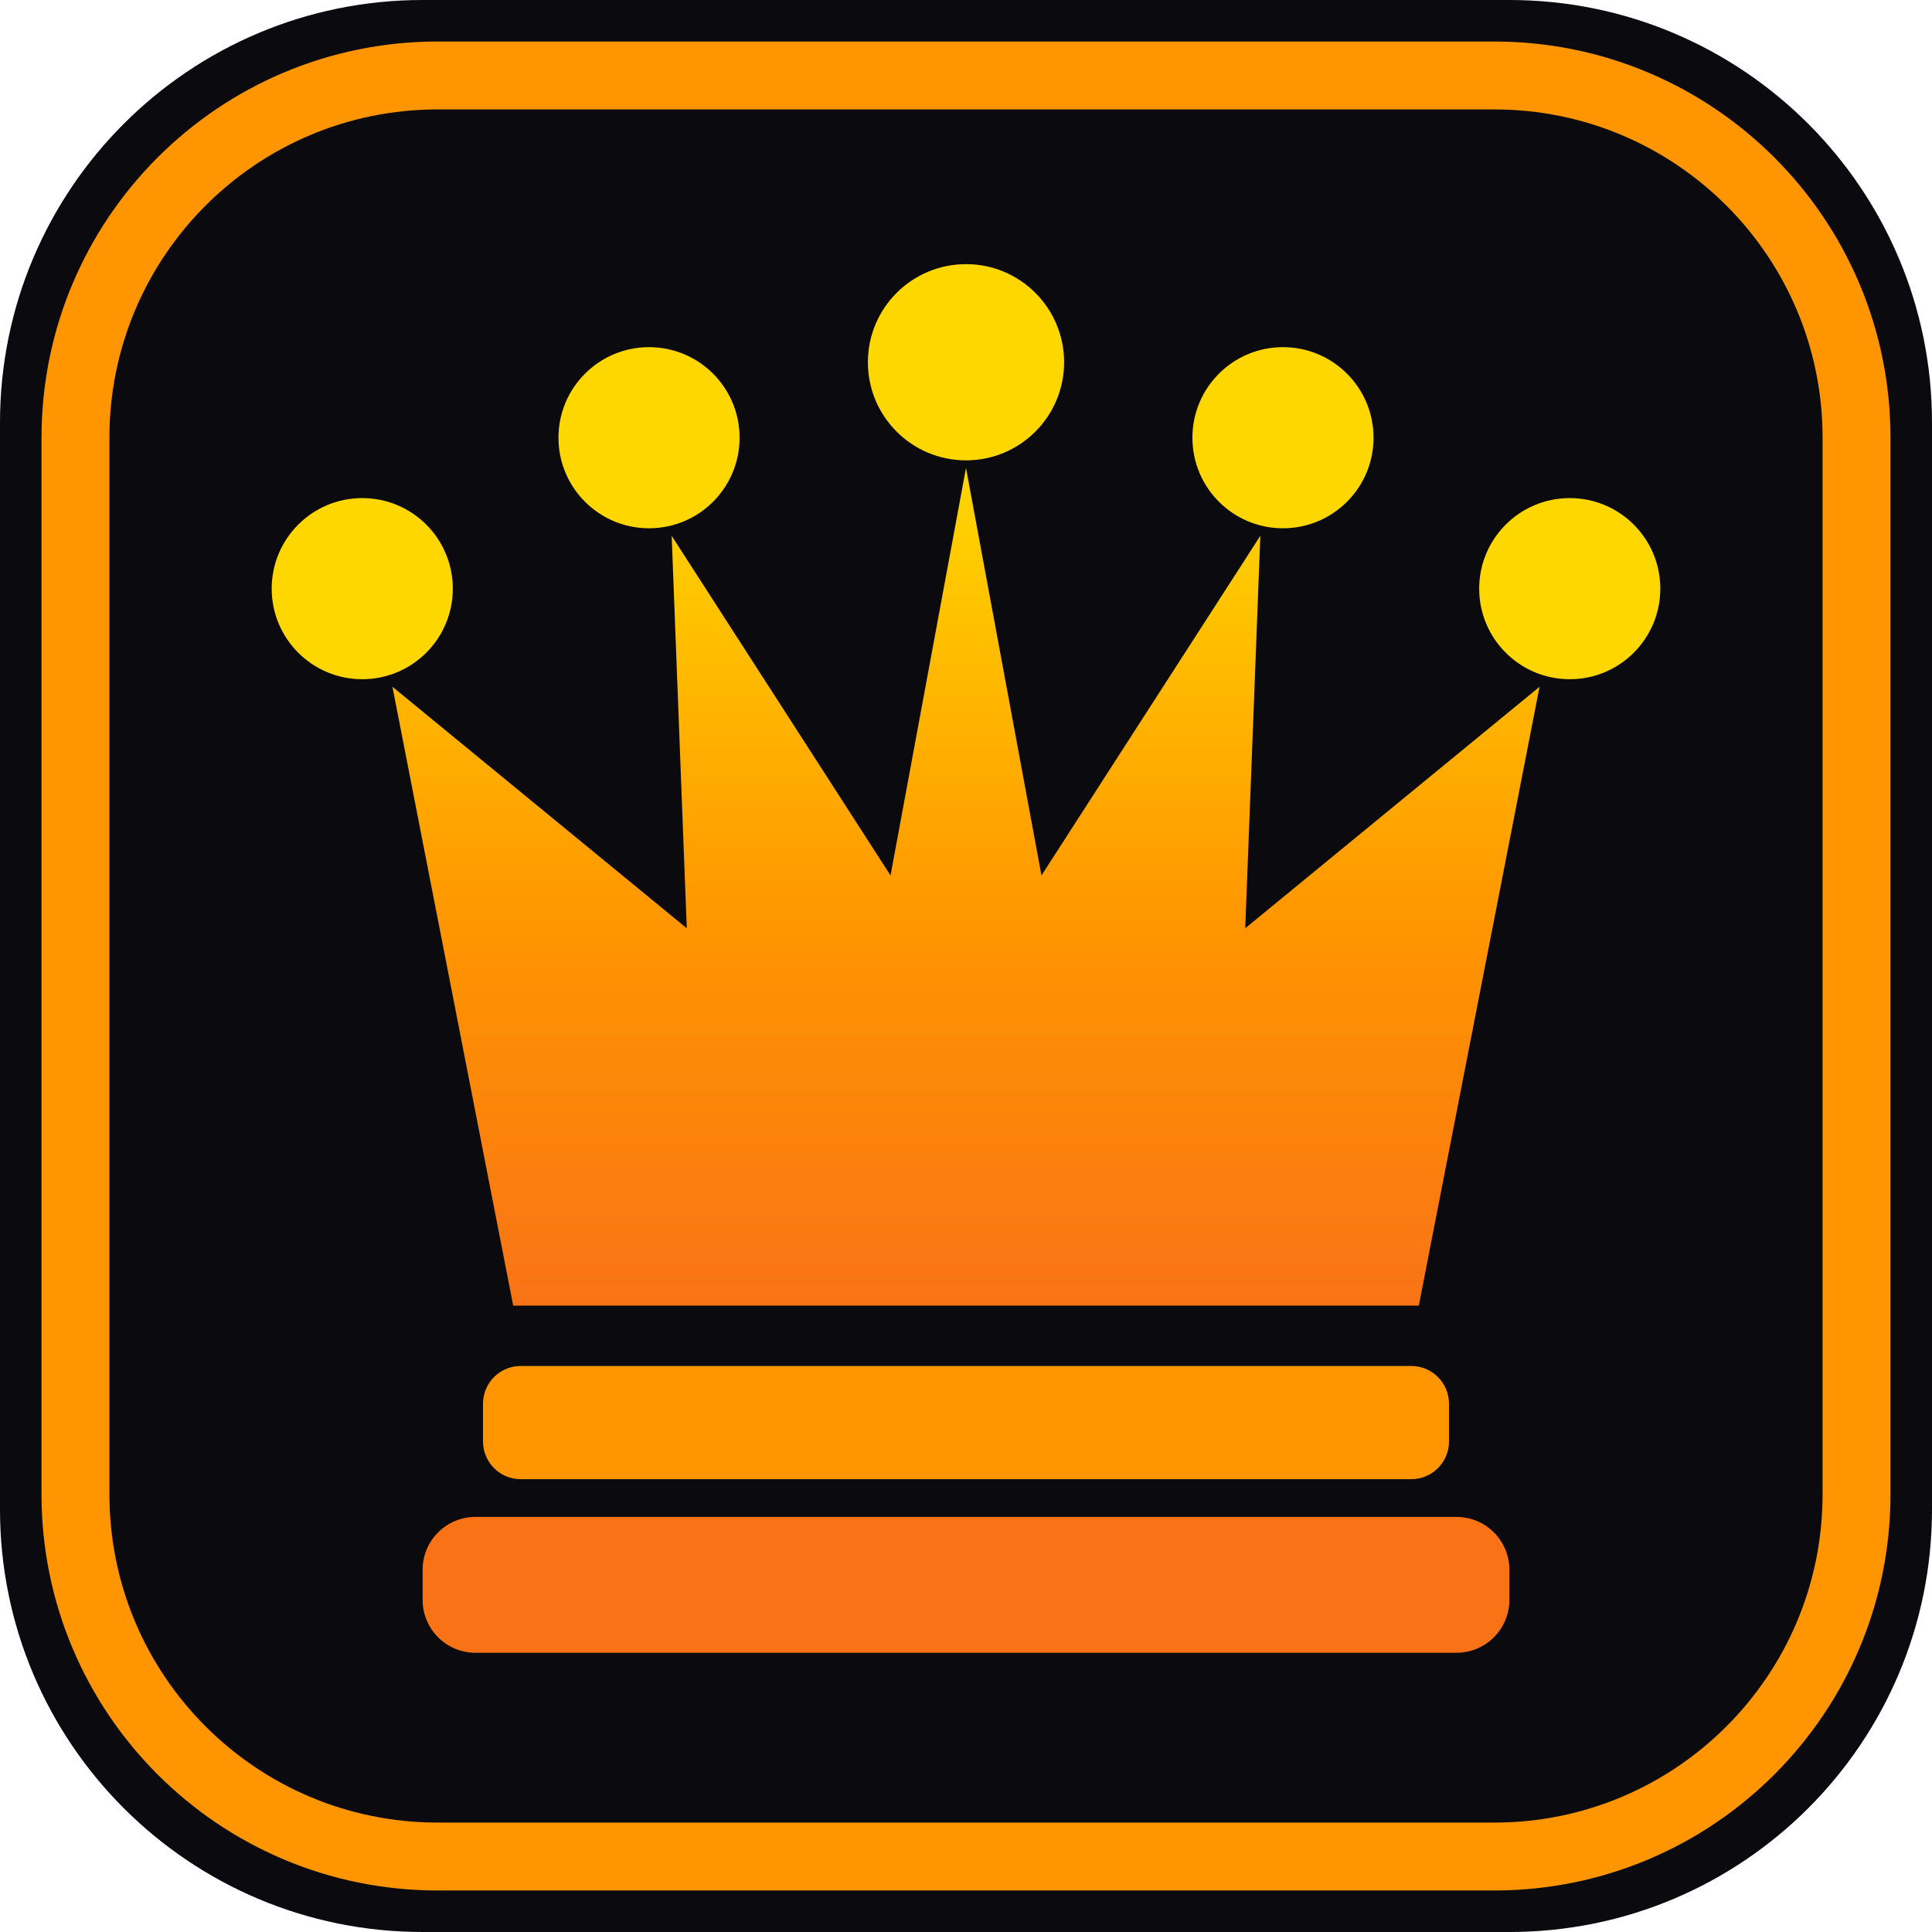
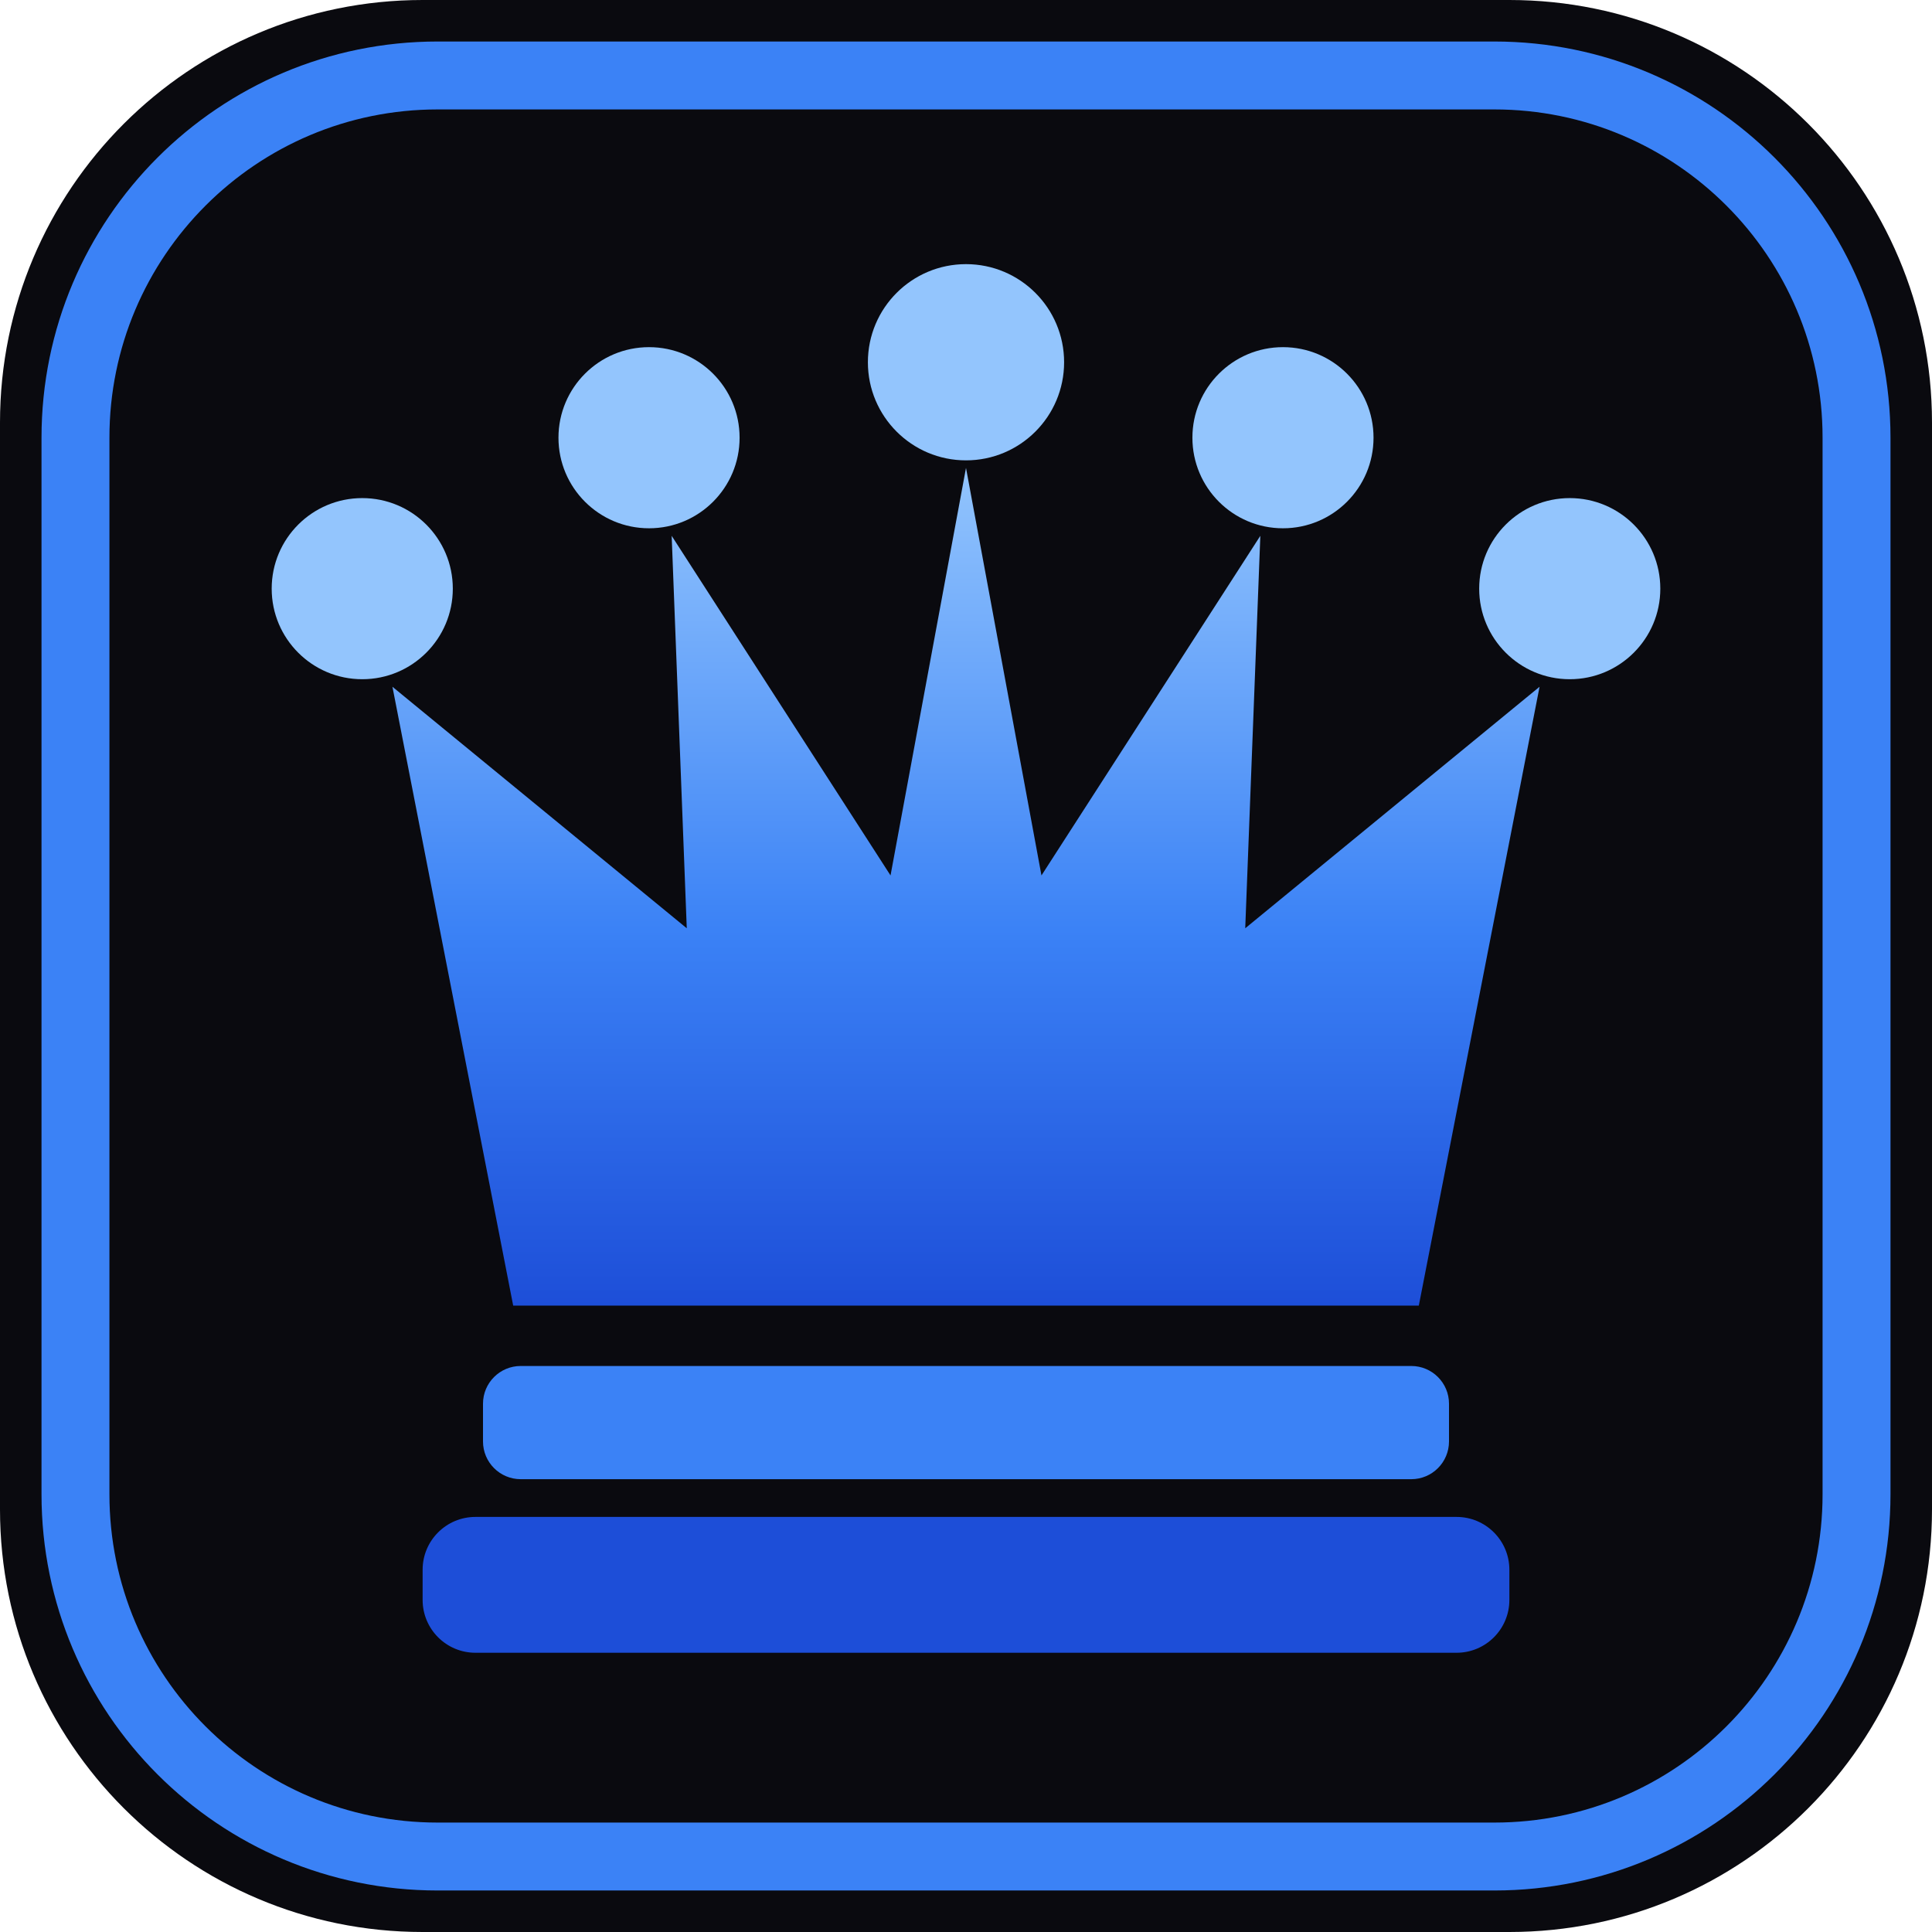
<svg xmlns="http://www.w3.org/2000/svg" viewBox="0 0 512 512">
  <defs>
-     <linearGradient id="queenOrange" x1="0%" y1="0%" x2="0%" y2="100%">
-       <stop offset="0%" stop-color="#FFD700" />
-       <stop offset="55%" stop-color="#FF9500" />
-       <stop offset="100%" stop-color="#F97316" />
+     <linearGradient id="queenBlue" x1="0%" y1="0%" x2="0%" y2="100%">
+       <stop offset="0%" stop-color="#93C5FD" />
+       <stop offset="55%" stop-color="#3B82F6" />
+       <stop offset="100%" stop-color="#1D4ED8" />
    </linearGradient>
  </defs>
  <rect width="512" height="512" rx="112" fill="#0A0A0F" />
-   <rect x="20" y="20" width="472" height="472" rx="96" fill="none" stroke="#FF9500" stroke-width="18" />
-   <circle cx="96" cy="156" r="24" fill="#FFD700" />
-   <circle cx="172" cy="116" r="24" fill="#FFD700" />
-   <circle cx="256" cy="96" r="26" fill="#FFD700" />
-   <circle cx="340" cy="116" r="24" fill="#FFD700" />
-   <circle cx="416" cy="156" r="24" fill="#FFD700" />
-   <path d="M136 346L104 182L182 246L178 142L236 232L256 124L276 232L334 142L330 246L408 182L376 346H136Z" fill="url(#queenOrange)" />
-   <rect x="128" y="362" width="256" height="30" rx="10" fill="#FF9500" />
-   <rect x="112" y="402" width="288" height="36" rx="14" fill="#F97316" />
+   <rect x="20" y="20" width="472" height="472" rx="96" fill="none" stroke="#3B82F6" stroke-width="18" />
+   <circle cx="96" cy="156" r="24" fill="#93C5FD" />
+   <circle cx="172" cy="116" r="24" fill="#93C5FD" />
+   <circle cx="256" cy="96" r="26" fill="#93C5FD" />
+   <circle cx="340" cy="116" r="24" fill="#93C5FD" />
+   <circle cx="416" cy="156" r="24" fill="#93C5FD" />
+   <path d="M136 346L104 182L182 246L178 142L236 232L256 124L276 232L334 142L330 246L408 182L376 346H136Z" fill="url(#queenBlue)" />
+   <rect x="128" y="362" width="256" height="30" rx="10" fill="#3B82F6" />
+   <rect x="112" y="402" width="288" height="36" rx="14" fill="#1D4ED8" />
</svg>
